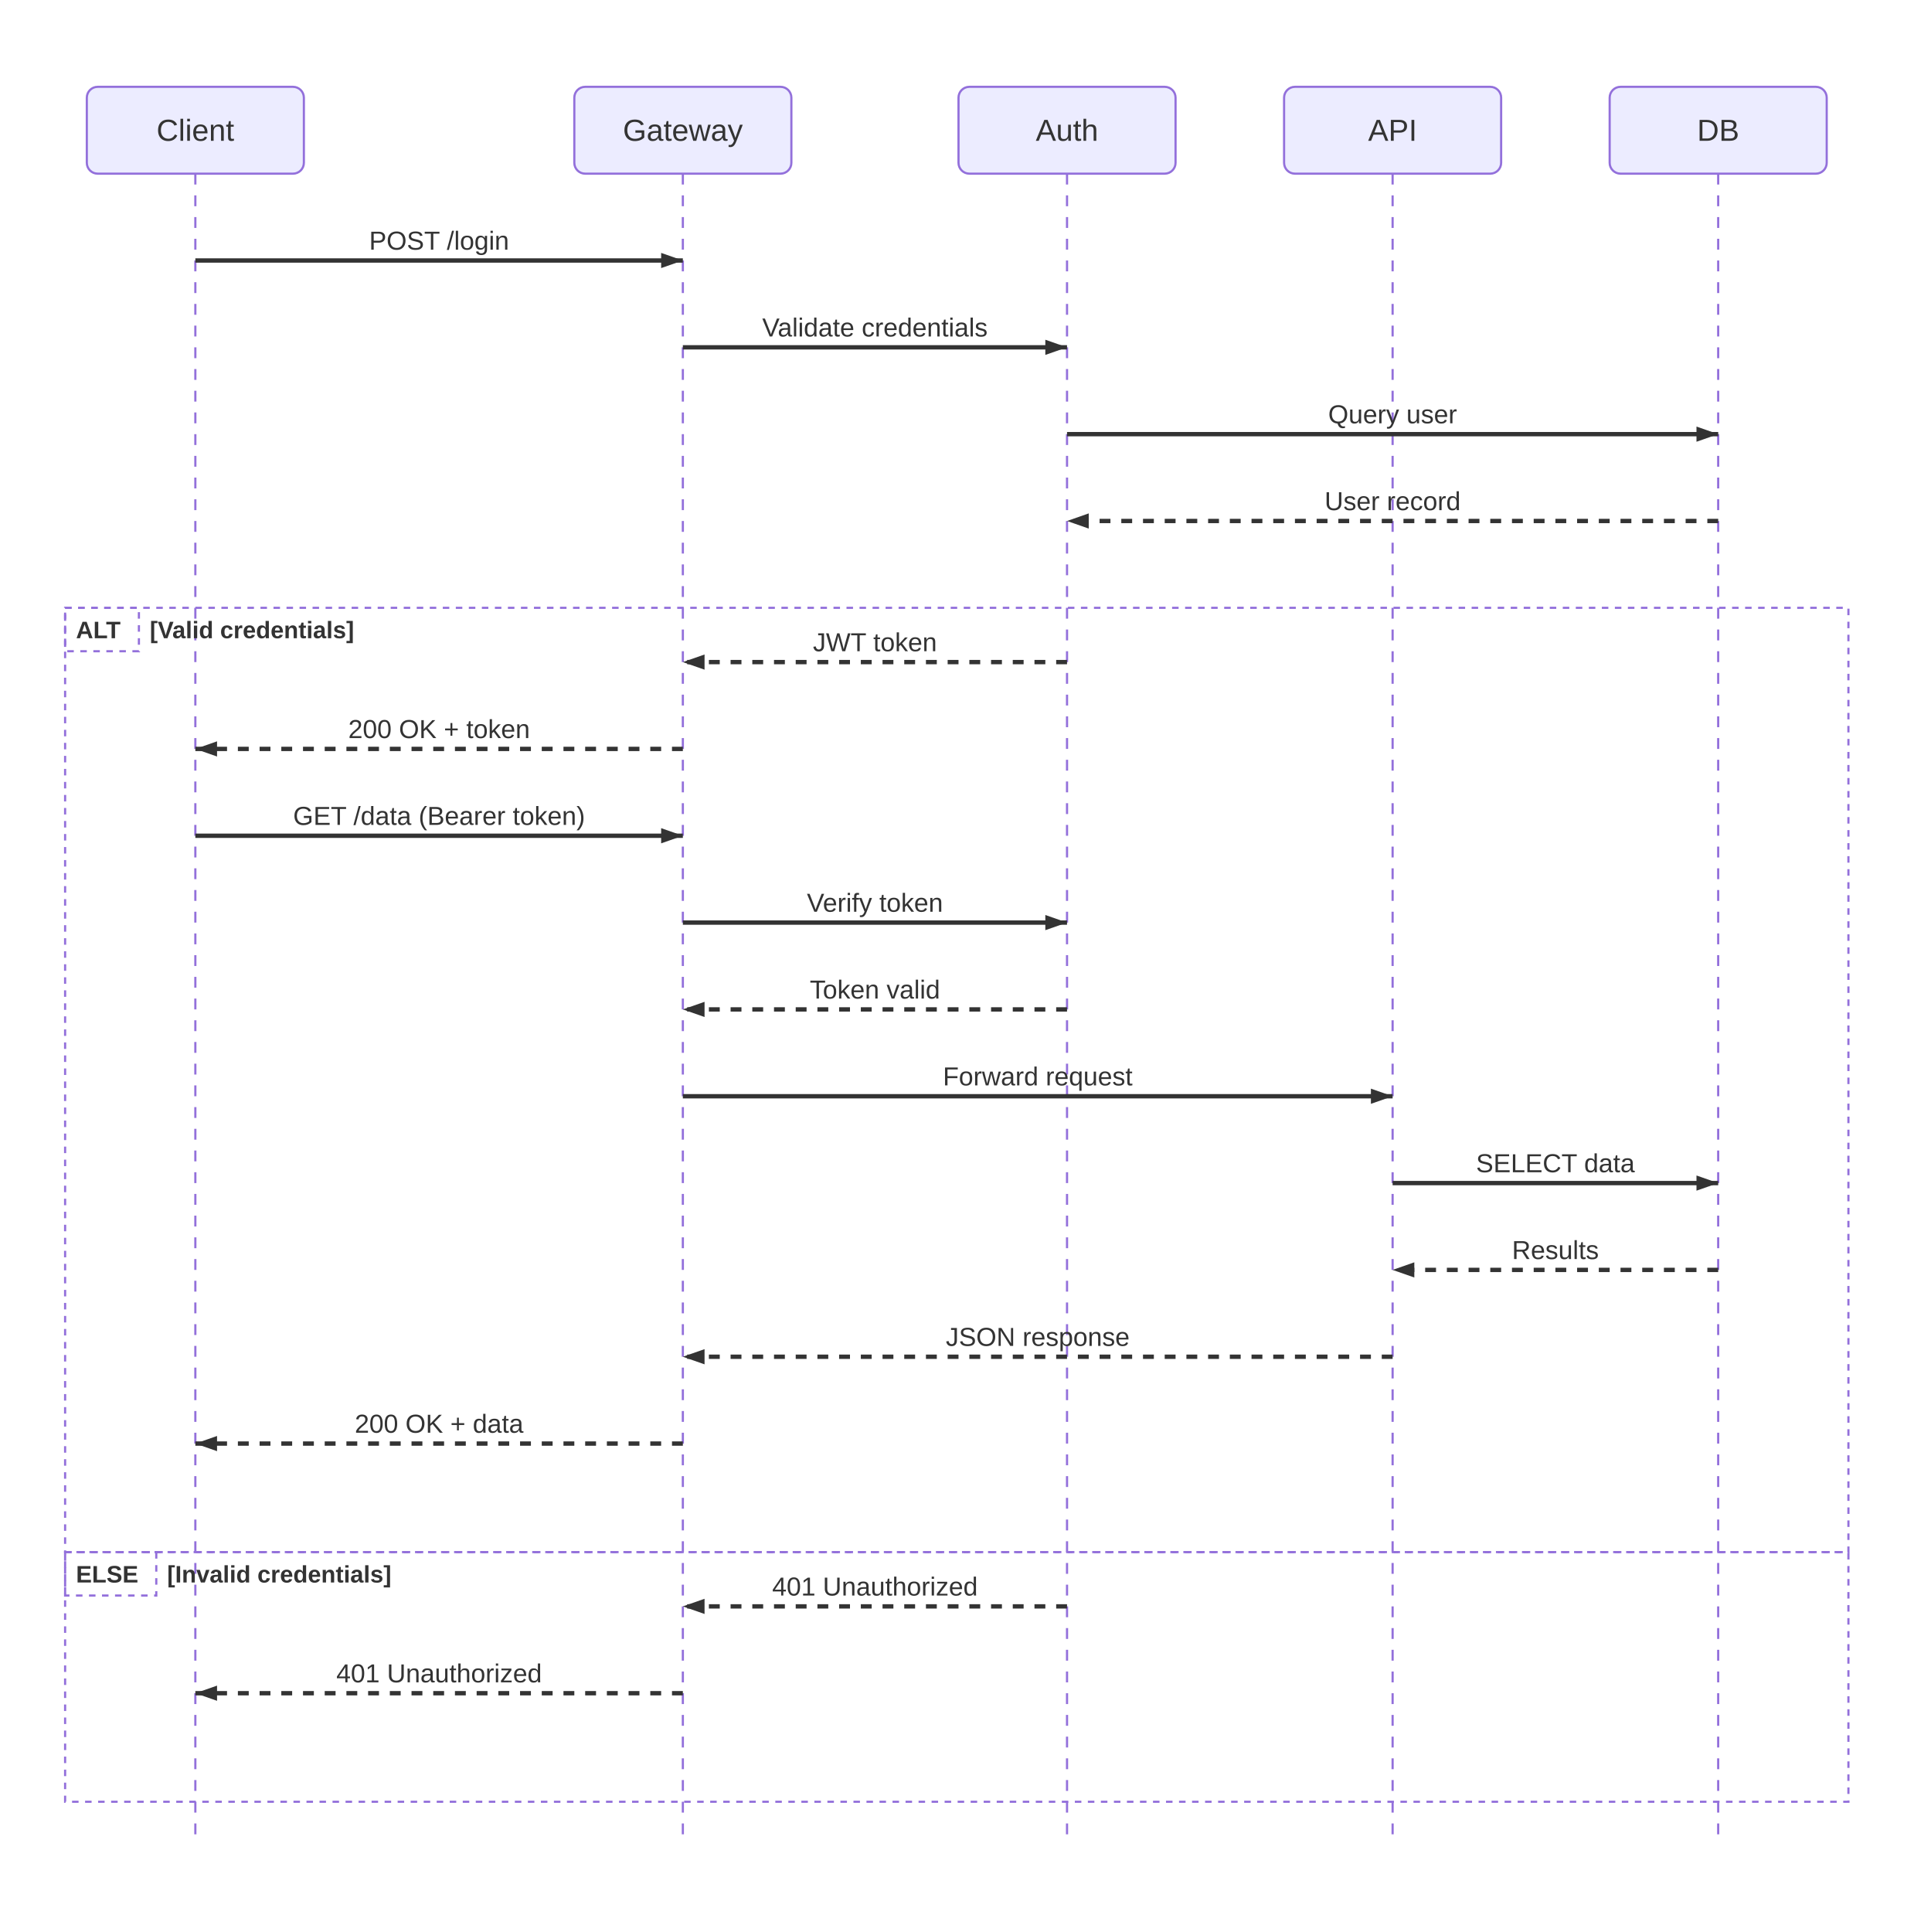
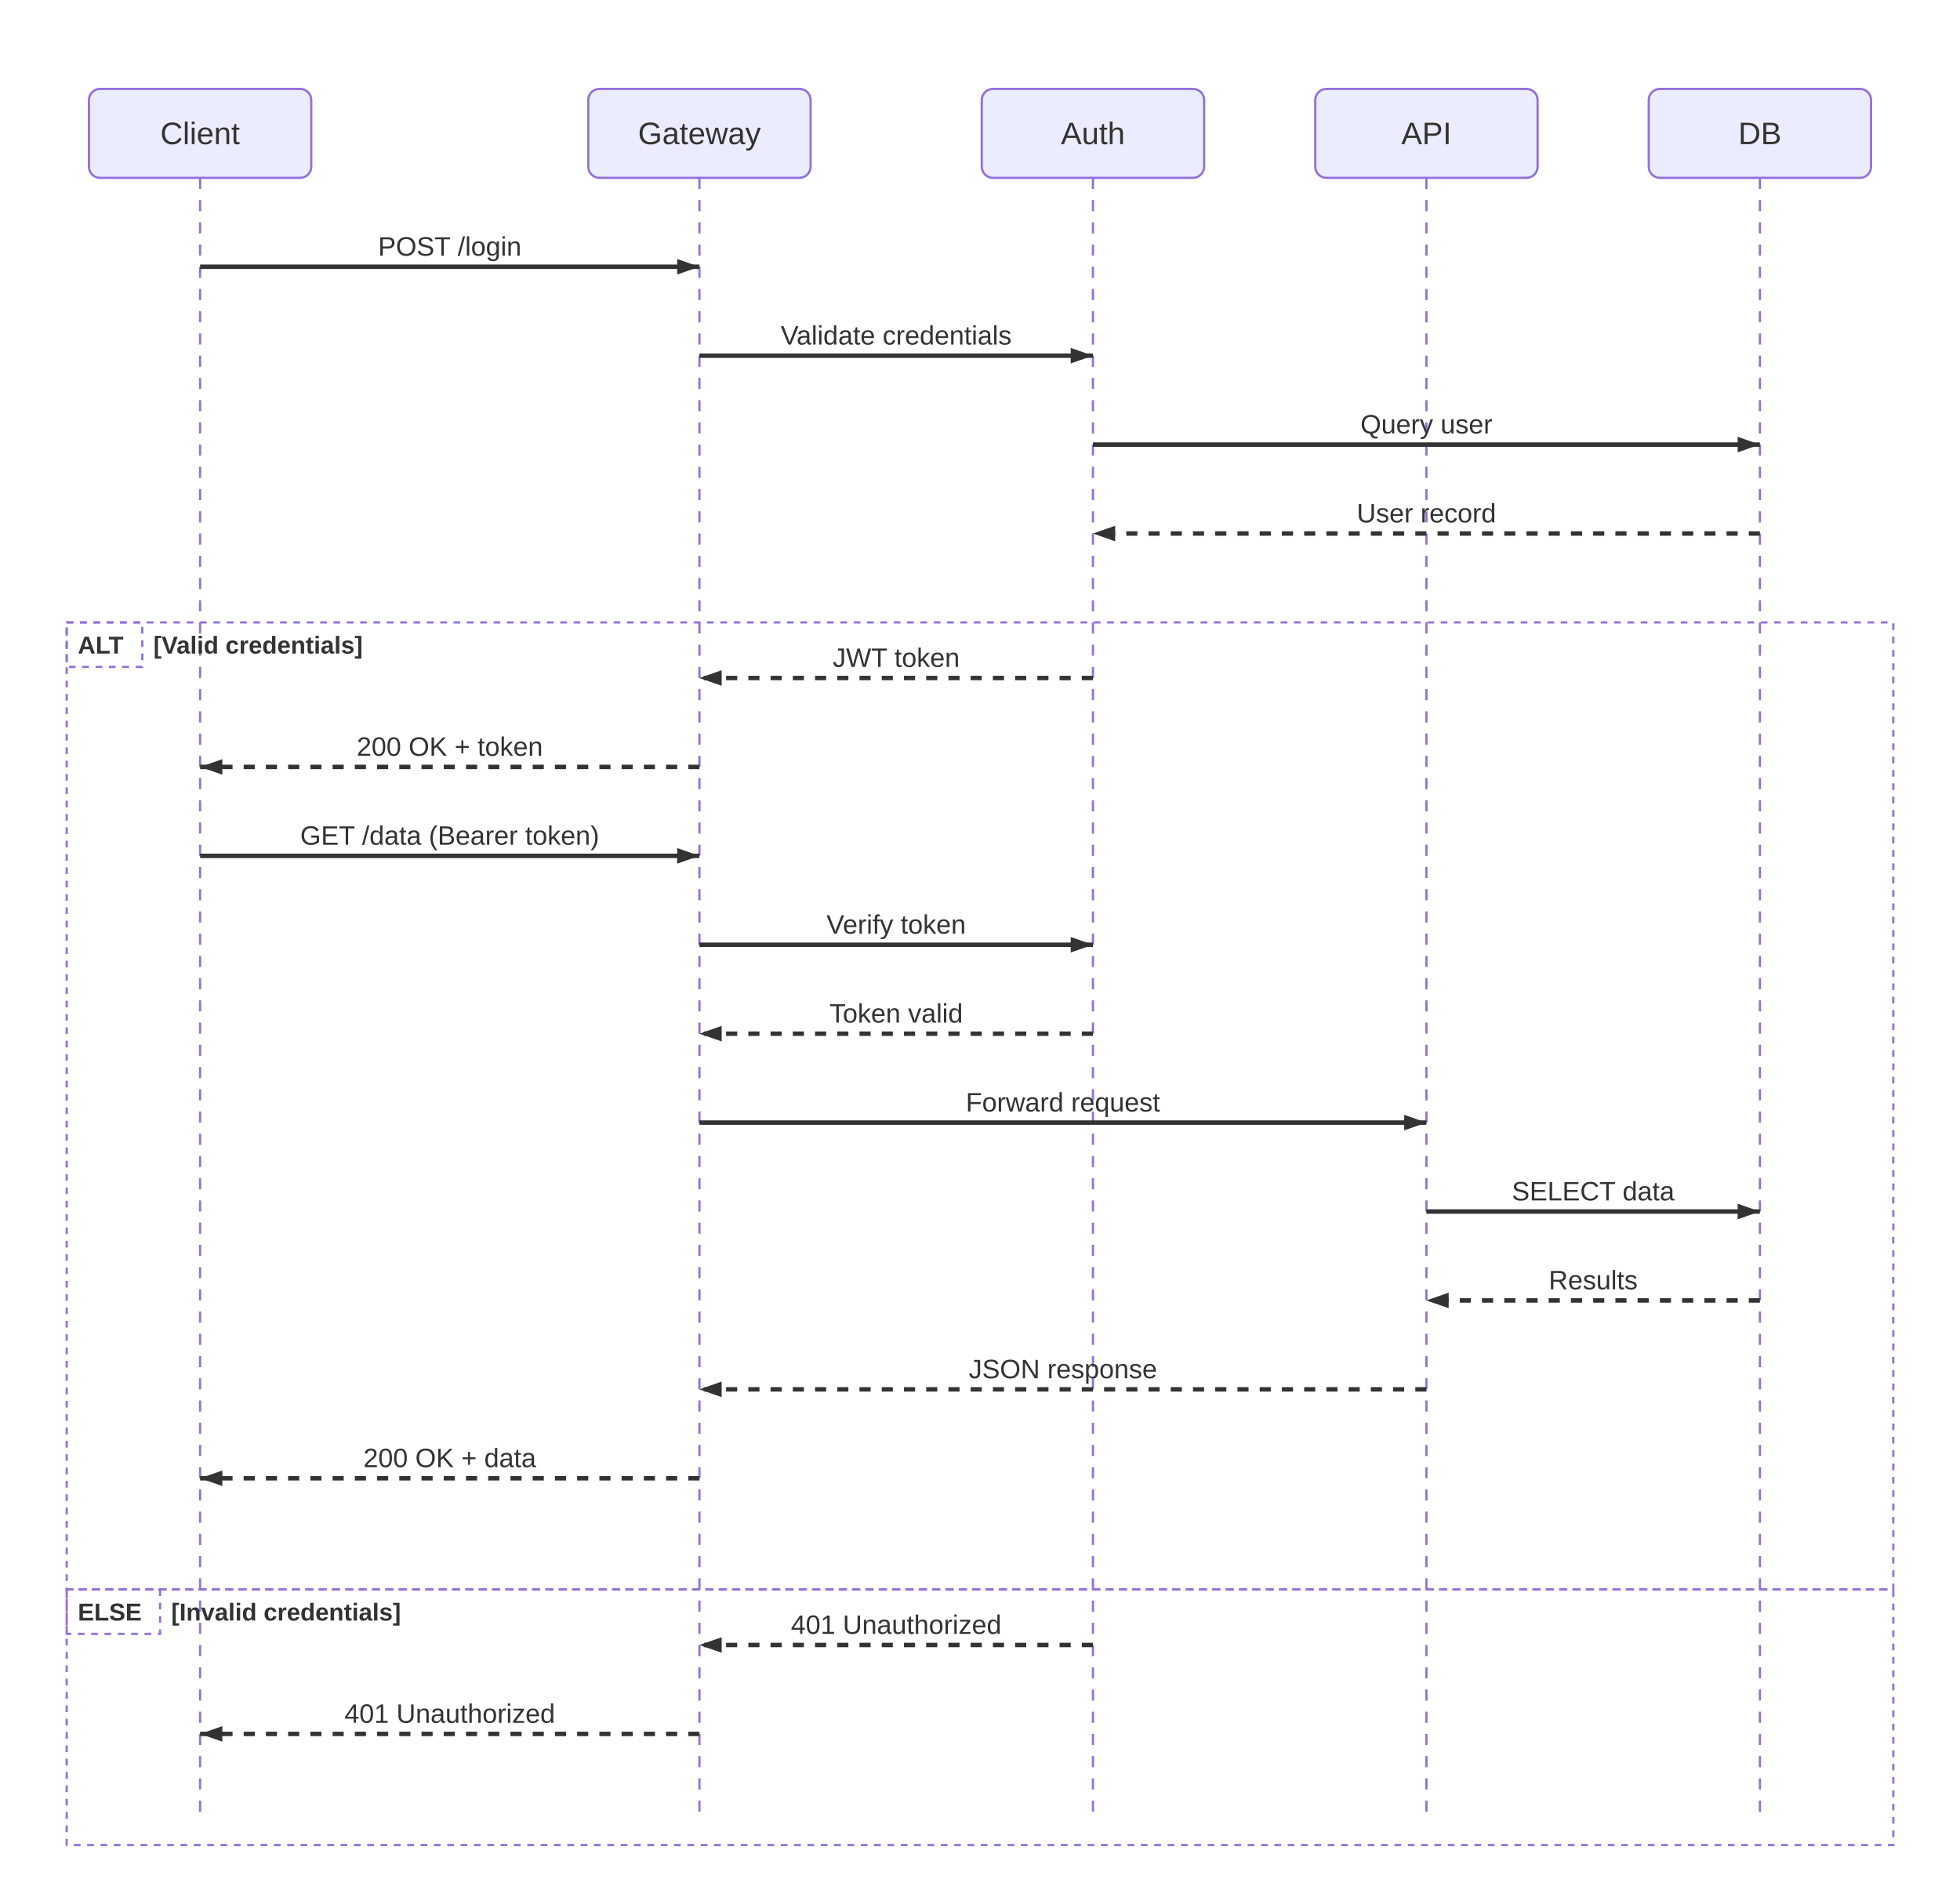
- <svg xmlns="http://www.w3.org/2000/svg" viewBox="-20.0 -20 881.6 890" width="881.6" height="890" style="background-color: white">
+ <svg xmlns="http://www.w3.org/2000/svg" viewBox="-20.0 -20 881.6 850" width="881.6" height="850" style="background-color: white">
  <defs>
    <marker id="seq-arrow" markerWidth="10" markerHeight="7" refX="10" refY="3.5" orient="auto" markerUnits="userSpaceOnUse">
      <polygon points="0 0, 10 3.5, 0 7" fill="#333333" />
    </marker>
    <marker id="seq-arrow-open" markerWidth="10" markerHeight="7" refX="10" refY="3.5" orient="auto" markerUnits="userSpaceOnUse">
      <polyline points="0 0, 10 3.5, 0 7" fill="none" stroke="#333333" stroke-width="1.5" />
    </marker>
    <marker id="seq-cross" markerWidth="10" markerHeight="10" refX="5" refY="5" orient="auto" markerUnits="userSpaceOnUse">
      <line x1="0" y1="0" x2="10" y2="10" stroke="#333333" stroke-width="2" />
      <line x1="10" y1="0" x2="0" y2="10" stroke="#333333" stroke-width="2" />
    </marker>
    <marker id="seq-async" markerWidth="10" markerHeight="7" refX="10" refY="3.5" orient="auto" markerUnits="userSpaceOnUse">
      <polyline points="0 0, 10 3.5, 0 7" fill="none" stroke="#333333" stroke-width="1.5" />
    </marker>
  </defs>
  <style>.seq-participant rect { fill: #ECECFF; stroke: #9370DB; stroke-width: 1; }
.seq-participant text { fill: #333333; font-family: "trebuchet ms", verdana, arial, sans-serif, "Apple Color Emoji", "Segoe UI Emoji", "Noto Color Emoji", "Twemoji Mozilla"; font-size: 14px; }
.seq-lifeline { stroke: #9370DB; stroke-width: 1; stroke-dasharray: 5,5; }
.seq-message line, .seq-message path { stroke: #333333; stroke-width: 2; }
.seq-message text { fill: #333333; font-family: "trebuchet ms", verdana, arial, sans-serif, "Apple Color Emoji", "Segoe UI Emoji", "Noto Color Emoji", "Twemoji Mozilla"; font-size: 12px; }
.seq-activation { fill: #ECECFF; stroke: #9370DB; stroke-width: 1; }
.seq-note rect { fill: #ffffcc; stroke: #aaaa33; stroke-width: 1; }
.seq-note text { fill: #333333; font-family: "trebuchet ms", verdana, arial, sans-serif, "Apple Color Emoji", "Segoe UI Emoji", "Noto Color Emoji", "Twemoji Mozilla"; font-size: 12px; }
.seq-fragment rect { fill: none; stroke: #9370DB; stroke-width: 1; stroke-dasharray: 3,3; }
.seq-fragment text { fill: #333333; font-family: "trebuchet ms", verdana, arial, sans-serif, "Apple Color Emoji", "Segoe UI Emoji", "Noto Color Emoji", "Twemoji Mozilla"; font-size: 11px; font-weight: bold; }
.seq-actor line, .seq-actor circle { stroke: #9370DB; stroke-width: 1; fill: none; }
.seq-actor text { fill: #333333; font-family: "trebuchet ms", verdana, arial, sans-serif, "Apple Color Emoji", "Segoe UI Emoji", "Noto Color Emoji", "Twemoji Mozilla"; font-size: 14px; }
</style>
-   <line class="seq-lifeline" x1="70" y1="60" x2="70" y2="830" />
-   <line class="seq-lifeline" x1="294.6" y1="60" x2="294.6" y2="830" />
-   <line class="seq-lifeline" x1="471.6" y1="60" x2="471.6" y2="830" />
-   <line class="seq-lifeline" x1="621.6" y1="60" x2="621.6" y2="830" />
-   <line class="seq-lifeline" x1="771.6" y1="60" x2="771.6" y2="830" />
+   <line class="seq-lifeline" x1="70" y1="60" x2="70" y2="800" />
+   <line class="seq-lifeline" x1="294.6" y1="60" x2="294.6" y2="800" />
+   <line class="seq-lifeline" x1="471.6" y1="60" x2="471.6" y2="800" />
+   <line class="seq-lifeline" x1="621.6" y1="60" x2="621.6" y2="800" />
+   <line class="seq-lifeline" x1="771.6" y1="60" x2="771.6" y2="800" />
  <g class="seq-fragment">
    <rect x="10" y="260" width="821.6" height="435" />
    <rect x="10" y="260" width="34" height="20" fill="#e8e8e8" stroke="none" />
    <text x="15" y="274">ALT</text>
    <text x="49" y="274">[Valid credentials]</text>
  </g>
  <g class="seq-fragment">
    <rect x="10" y="695" width="821.6" height="115" />
    <rect x="10" y="695" width="42" height="20" fill="#e8e8e8" stroke="none" />
    <text x="15" y="709">ELSE</text>
    <text x="57" y="709">[Invalid credentials]</text>
  </g>
  <g class="seq-message">
    <line x1="70" y1="100" x2="294.6" y2="100" marker-end="url(#seq-arrow)" />
    <text x="182.3" text-anchor="middle" y="95">POST /login</text>
  </g>
  <g class="seq-message">
    <line x1="294.6" y1="140" x2="471.6" y2="140" marker-end="url(#seq-arrow)" />
    <text x="383.1" text-anchor="middle" y="135">Validate credentials</text>
  </g>
  <g class="seq-message">
    <line x1="471.6" y1="180" x2="771.6" y2="180" marker-end="url(#seq-arrow)" />
    <text x="621.6" text-anchor="middle" y="175">Query user</text>
  </g>
  <g class="seq-message">
    <line x1="771.6" y1="220" x2="471.6" y2="220" marker-end="url(#seq-arrow)" stroke-dasharray="5,5" />
    <text x="621.6" text-anchor="middle" y="215">User record</text>
  </g>
  <g class="seq-message">
    <line x1="471.6" y1="285" x2="294.6" y2="285" marker-end="url(#seq-arrow)" stroke-dasharray="5,5" />
    <text x="383.1" text-anchor="middle" y="280">JWT token</text>
  </g>
  <g class="seq-message">
    <line x1="294.6" y1="325" x2="70" y2="325" marker-end="url(#seq-arrow)" stroke-dasharray="5,5" />
    <text x="182.3" text-anchor="middle" y="320">200 OK + token</text>
  </g>
  <g class="seq-message">
    <line x1="70" y1="365" x2="294.6" y2="365" marker-end="url(#seq-arrow)" />
    <text x="182.3" text-anchor="middle" y="360">GET /data (Bearer token)</text>
  </g>
  <g class="seq-message">
    <line x1="294.6" y1="405" x2="471.6" y2="405" marker-end="url(#seq-arrow)" />
    <text x="383.1" text-anchor="middle" y="400">Verify token</text>
  </g>
  <g class="seq-message">
    <line x1="471.6" y1="445" x2="294.6" y2="445" marker-end="url(#seq-arrow)" stroke-dasharray="5,5" />
    <text x="383.1" text-anchor="middle" y="440">Token valid</text>
  </g>
  <g class="seq-message">
    <line x1="294.6" y1="485" x2="621.6" y2="485" marker-end="url(#seq-arrow)" />
    <text x="458.1" text-anchor="middle" y="480">Forward request</text>
  </g>
  <g class="seq-message">
    <line x1="621.6" y1="525" x2="771.6" y2="525" marker-end="url(#seq-arrow)" />
    <text x="696.6" text-anchor="middle" y="520">SELECT data</text>
  </g>
  <g class="seq-message">
    <line x1="771.6" y1="565" x2="621.6" y2="565" marker-end="url(#seq-arrow)" stroke-dasharray="5,5" />
    <text x="696.6" text-anchor="middle" y="560">Results</text>
  </g>
  <g class="seq-message">
    <line x1="621.6" y1="605" x2="294.6" y2="605" marker-end="url(#seq-arrow)" stroke-dasharray="5,5" />
    <text x="458.1" text-anchor="middle" y="600">JSON response</text>
  </g>
  <g class="seq-message">
    <line x1="294.6" y1="645" x2="70" y2="645" marker-end="url(#seq-arrow)" stroke-dasharray="5,5" />
    <text x="182.3" text-anchor="middle" y="640">200 OK + data</text>
  </g>
  <g class="seq-message">
    <line x1="471.6" y1="720" x2="294.6" y2="720" marker-end="url(#seq-arrow)" stroke-dasharray="5,5" />
    <text x="383.1" text-anchor="middle" y="715">401 Unauthorized</text>
  </g>
  <g class="seq-message">
    <line x1="294.6" y1="760" x2="70" y2="760" marker-end="url(#seq-arrow)" stroke-dasharray="5,5" />
    <text x="182.3" text-anchor="middle" y="755">401 Unauthorized</text>
  </g>
  <g class="seq-participant" data-participant-id="Client">
    <rect x="20" y="20" width="100" height="40" rx="5" />
    <text x="70" y="40" text-anchor="middle" dominant-baseline="central">Client</text>
  </g>
  <g class="seq-participant" data-participant-id="Gateway">
    <rect x="244.6" y="20" width="100" height="40" rx="5" />
    <text x="294.6" y="40" text-anchor="middle" dominant-baseline="central">Gateway</text>
  </g>
  <g class="seq-participant" data-participant-id="Auth">
    <rect x="421.6" y="20" width="100" height="40" rx="5" />
    <text x="471.6" y="40" text-anchor="middle" dominant-baseline="central">Auth</text>
  </g>
  <g class="seq-participant" data-participant-id="API">
    <rect x="571.6" y="20" width="100" height="40" rx="5" />
    <text x="621.6" y="40" text-anchor="middle" dominant-baseline="central">API</text>
  </g>
  <g class="seq-participant" data-participant-id="DB">
    <rect x="721.6" y="20" width="100" height="40" rx="5" />
    <text x="771.6" y="40" text-anchor="middle" dominant-baseline="central">DB</text>
  </g>
</svg>
